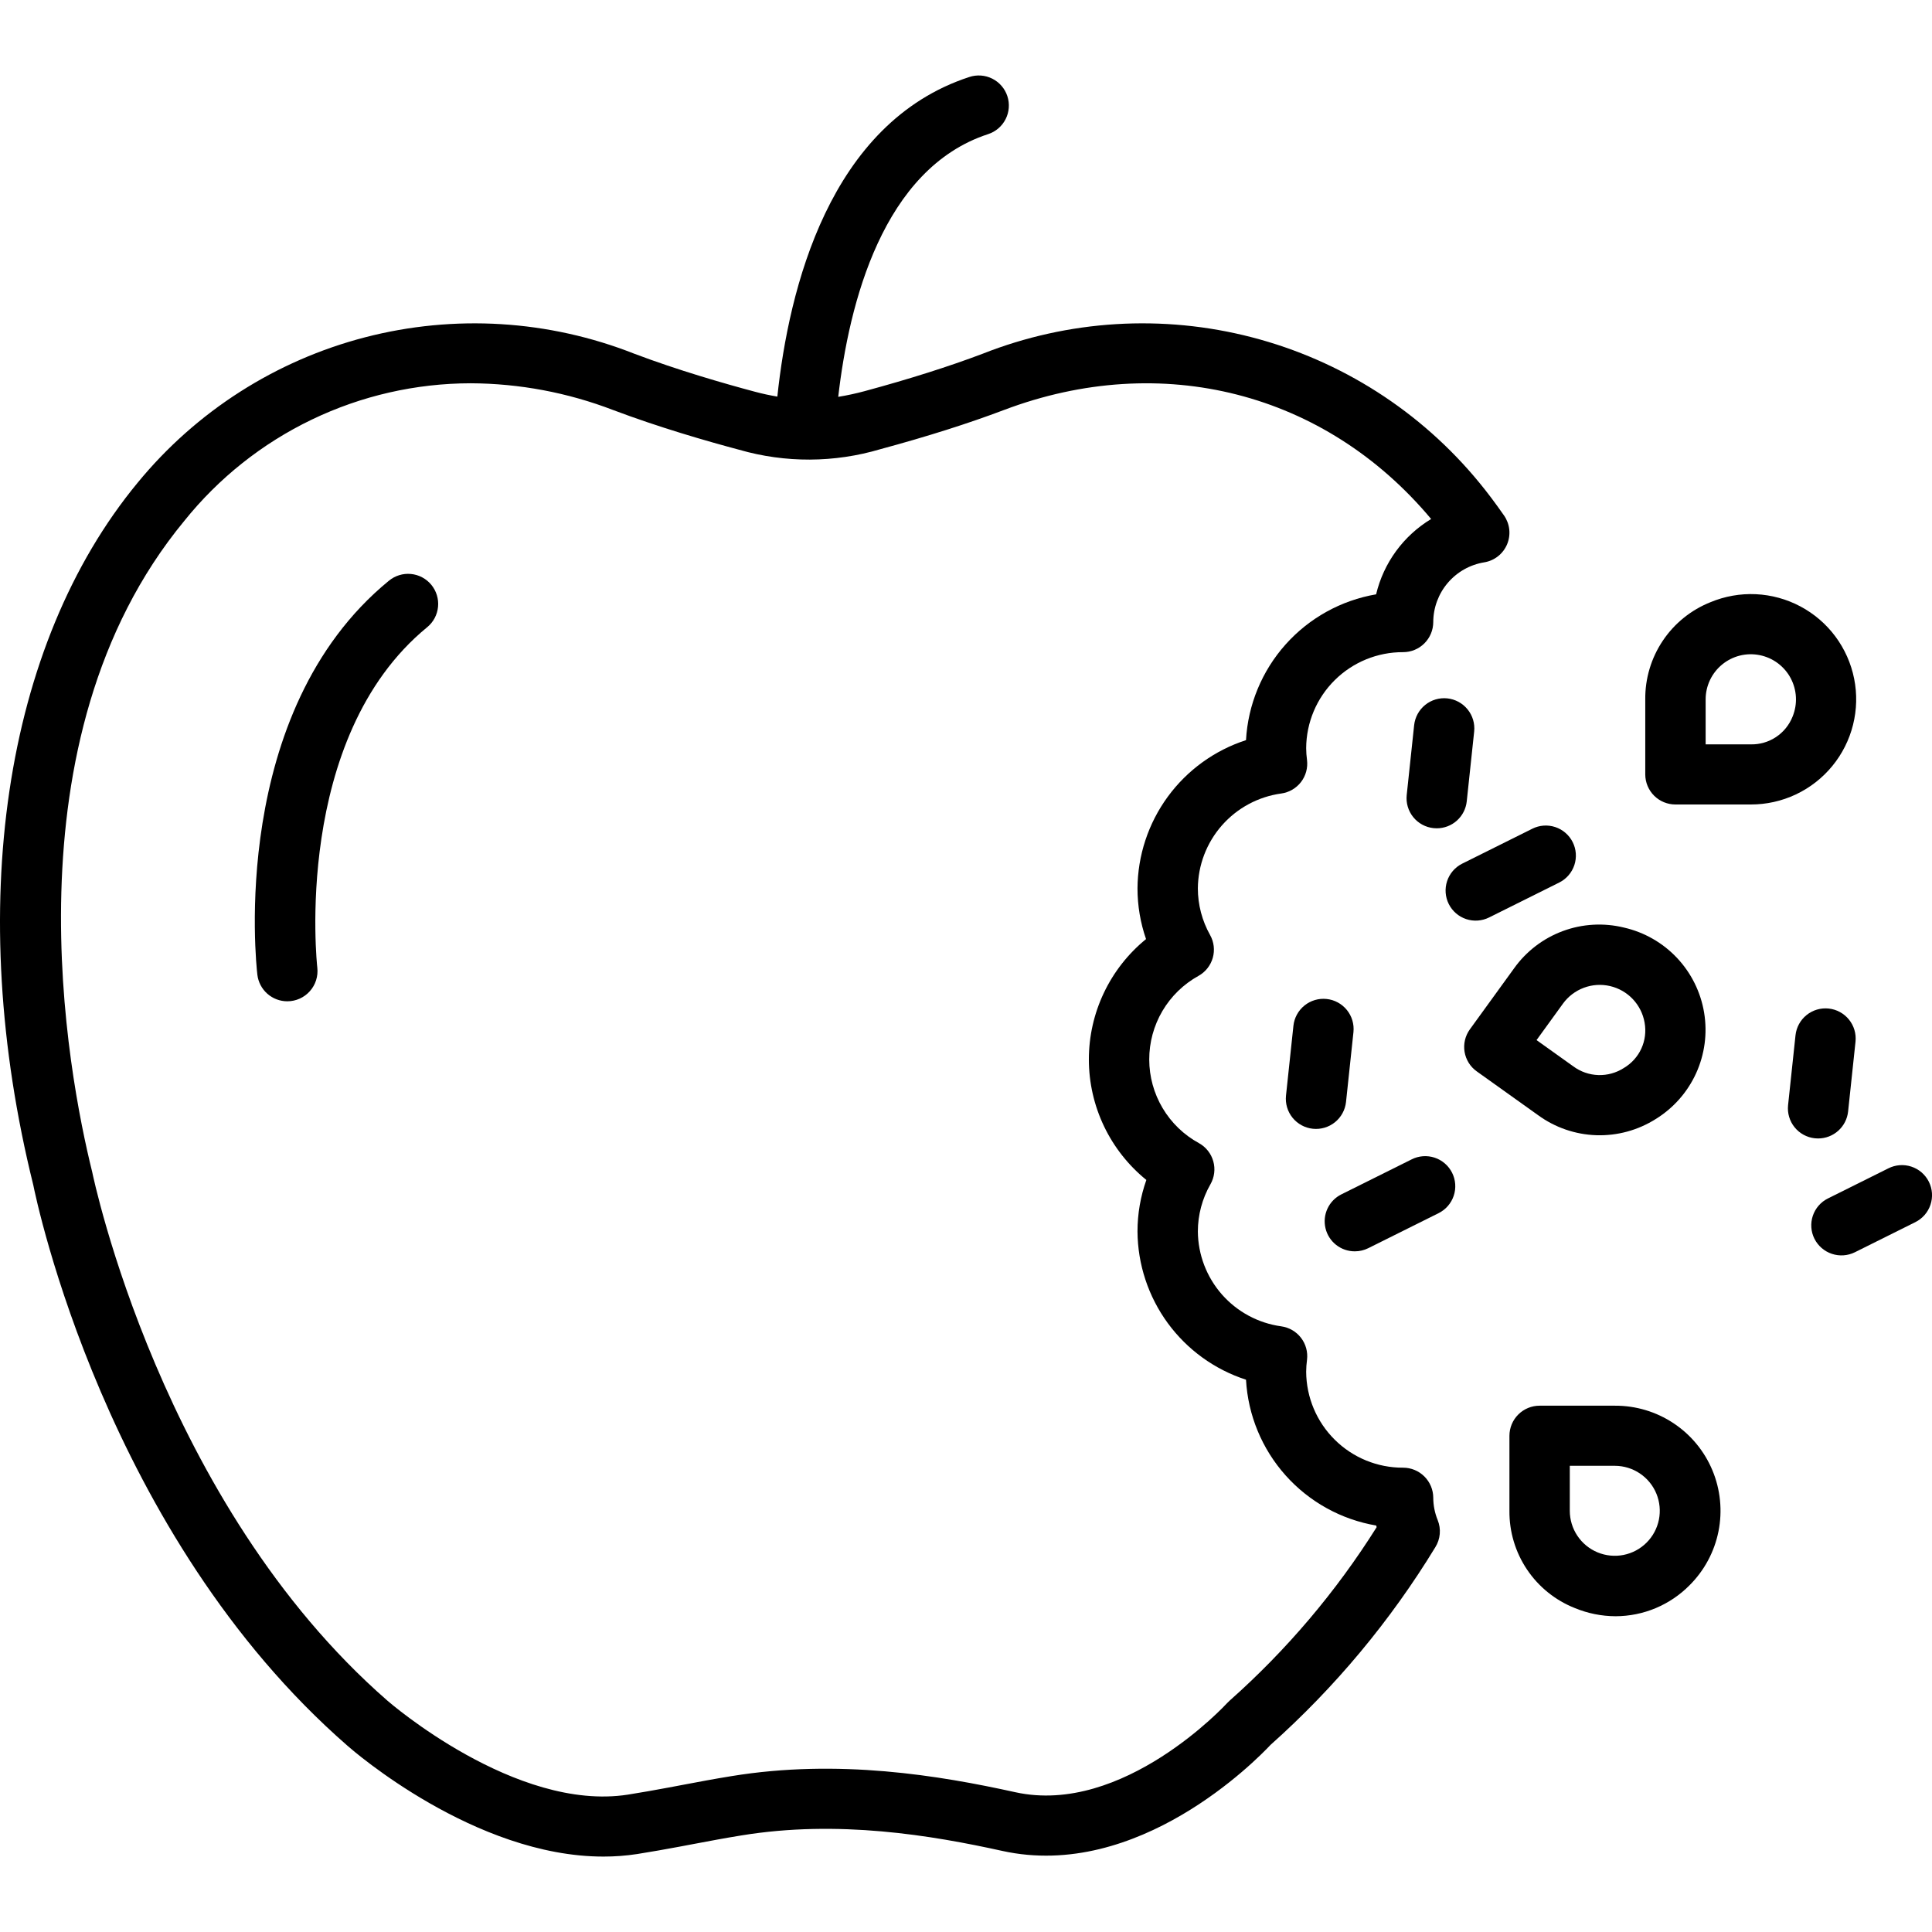
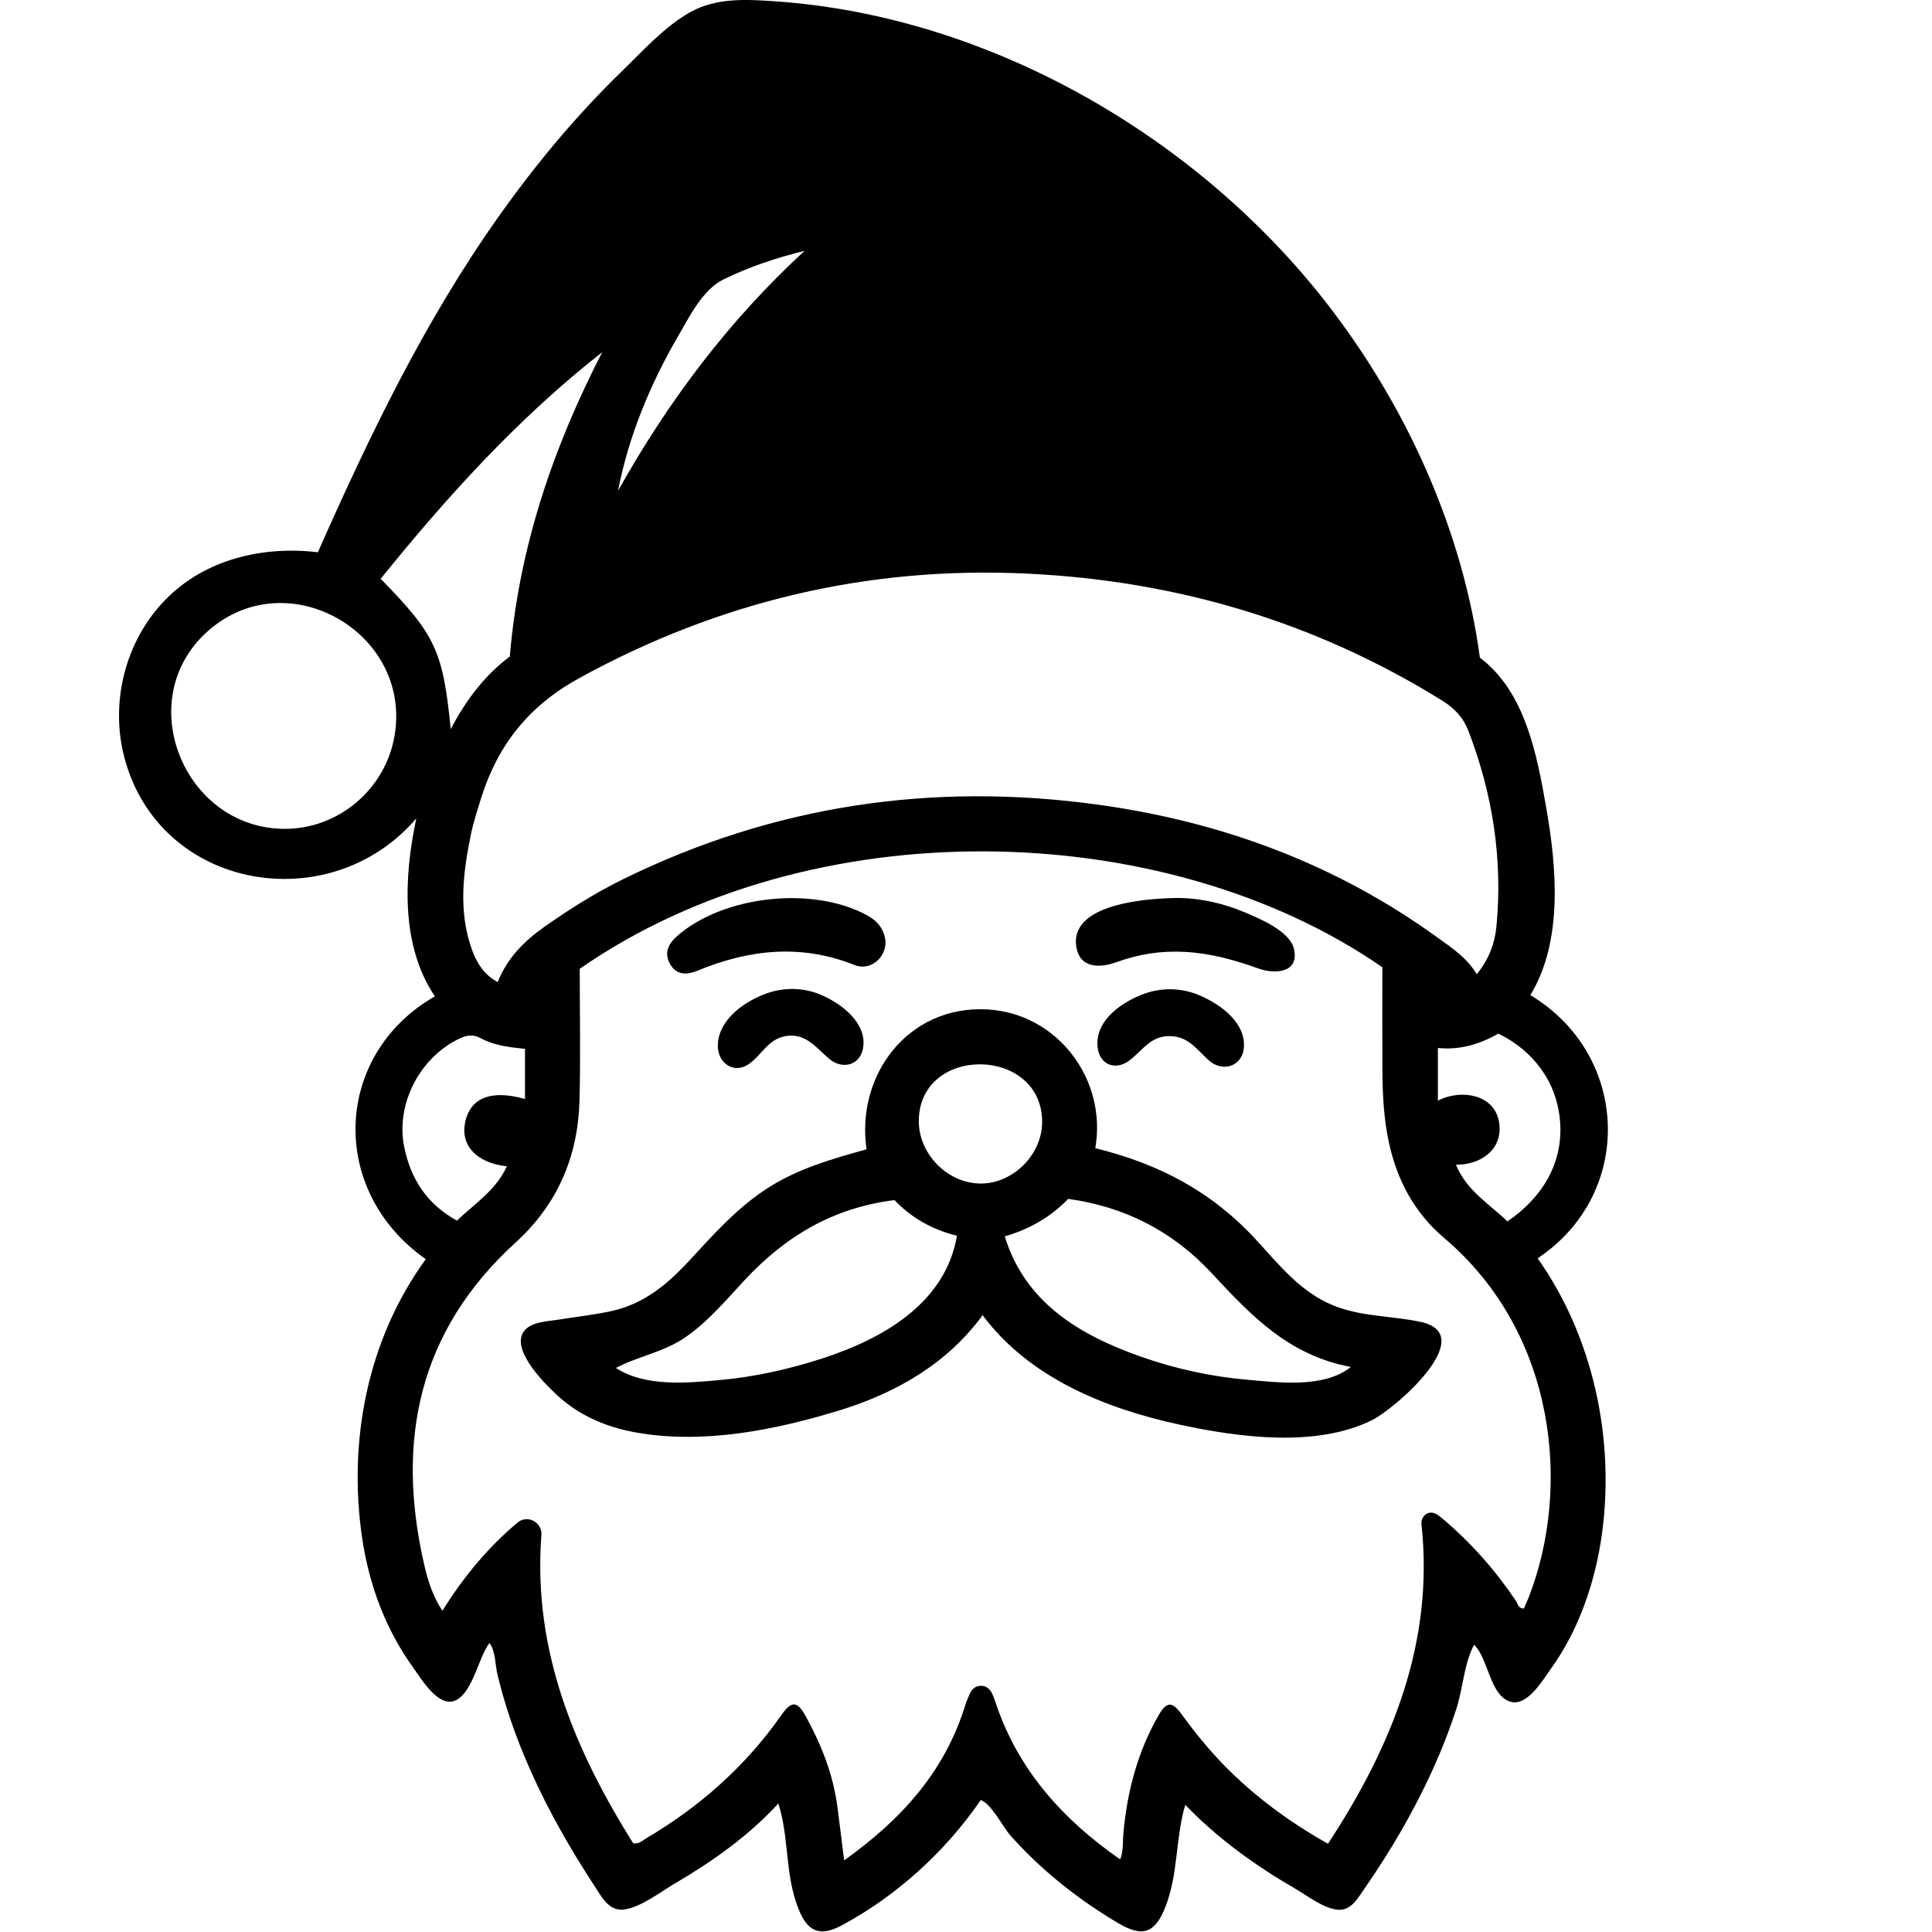
- <svg xmlns="http://www.w3.org/2000/svg" width="128" height="128" viewBox="0 0 128 128" fill="none">
-   <path d="M23.029 115.667C23.397 115.991 31.453 123.003 39.98 123.003C40.727 123.004 41.474 122.948 42.213 122.835C43.151 122.687 44.083 122.52 45.02 122.346L45.916 122.177C46.973 121.977 48.03 121.778 49.1 121.605C55.532 120.549 61.726 121.597 66.404 122.628C75.387 124.608 83.227 116.616 84.175 115.604C88.443 111.799 92.123 107.384 95.097 102.501C95.261 102.236 95.361 101.937 95.388 101.626C95.415 101.316 95.369 101.003 95.252 100.714C95.06 100.243 94.959 99.739 94.957 99.23C94.956 98.701 94.744 98.193 94.369 97.82C93.994 97.446 93.486 97.237 92.957 97.238C91.263 97.245 89.636 96.579 88.432 95.386C87.228 94.195 86.547 92.574 86.537 90.88C86.539 90.616 86.558 90.353 86.593 90.092C86.657 89.572 86.514 89.047 86.194 88.632C85.874 88.216 85.403 87.944 84.884 87.873C83.362 87.663 81.966 86.912 80.952 85.758C79.938 84.603 79.373 83.123 79.361 81.586C79.363 80.489 79.65 79.412 80.195 78.461C80.326 78.232 80.41 77.98 80.442 77.718C80.475 77.457 80.455 77.191 80.383 76.938C80.312 76.684 80.192 76.447 80.028 76.241C79.865 76.034 79.662 75.862 79.431 75.735C78.437 75.192 77.607 74.392 77.028 73.418C76.449 72.445 76.142 71.334 76.14 70.201C76.137 69.068 76.439 67.956 77.013 66.98C77.588 66.004 78.415 65.2 79.406 64.652C79.634 64.525 79.835 64.354 79.997 64.148C80.159 63.943 80.279 63.708 80.35 63.457C80.421 63.205 80.442 62.942 80.411 62.682C80.38 62.423 80.298 62.172 80.17 61.944C79.641 61.002 79.362 59.94 79.361 58.859C79.373 57.322 79.938 55.842 80.952 54.687C81.966 53.533 83.362 52.782 84.884 52.572C85.403 52.501 85.874 52.228 86.194 51.813C86.514 51.398 86.657 50.873 86.593 50.353C86.558 50.092 86.539 49.829 86.537 49.565C86.547 47.871 87.228 46.251 88.432 45.059C89.636 43.867 91.263 43.201 92.957 43.207C93.486 43.208 93.994 42.999 94.369 42.625C94.744 42.252 94.955 41.745 94.957 41.215C94.96 40.261 95.302 39.339 95.922 38.614C96.542 37.889 97.399 37.407 98.341 37.255C98.672 37.2 98.984 37.062 99.248 36.853C99.511 36.645 99.718 36.373 99.848 36.064C99.978 35.754 100.028 35.416 99.993 35.082C99.957 34.748 99.838 34.429 99.646 34.153C99.044 33.292 98.523 32.601 98.009 31.978C94.133 27.254 88.857 23.881 82.942 22.347C77.027 20.812 70.777 21.195 65.093 23.44C62.871 24.281 60.243 25.114 57.285 25.914C56.708 26.07 56.124 26.196 55.535 26.292C56.245 20.114 58.484 11.168 65.464 8.887C65.714 8.806 65.945 8.676 66.144 8.506C66.343 8.335 66.506 8.127 66.625 7.893C66.743 7.659 66.815 7.404 66.834 7.142C66.854 6.881 66.822 6.618 66.74 6.369C66.658 6.12 66.528 5.889 66.356 5.691C66.185 5.492 65.976 5.33 65.742 5.212C65.507 5.094 65.252 5.024 64.99 5.005C64.729 4.986 64.466 5.019 64.217 5.102C54.941 8.134 52.258 19.144 51.501 26.276C51.02 26.194 50.532 26.092 50.019 25.954C47.966 25.407 44.916 24.527 42.037 23.44C36.353 21.195 30.103 20.813 24.188 22.347C18.273 23.881 12.998 27.254 9.122 31.978C0.234 42.736 -2.344 60.164 2.205 78.51C2.393 79.45 6.99 101.689 23.029 115.667ZM12.21 34.51C14.49 31.668 17.378 29.374 20.662 27.797C23.946 26.219 27.541 25.398 31.185 25.393C34.41 25.407 37.607 26.008 40.618 27.164C43.654 28.311 46.844 29.231 48.98 29.8C52.036 30.68 55.28 30.665 58.329 29.759C61.417 28.924 64.171 28.051 66.513 27.164C76.96 23.215 87.79 25.983 94.817 34.385C93.909 34.933 93.118 35.657 92.492 36.513C91.866 37.37 91.417 38.343 91.171 39.376C88.853 39.773 86.738 40.944 85.172 42.699C83.606 44.454 82.682 46.688 82.551 49.036C80.472 49.71 78.659 51.022 77.368 52.785C76.078 54.549 75.376 56.674 75.362 58.859C75.362 60.002 75.554 61.137 75.928 62.217C74.743 63.182 73.788 64.4 73.133 65.781C72.477 67.162 72.138 68.672 72.14 70.201C72.142 71.729 72.485 73.238 73.144 74.618C73.803 75.997 74.761 77.212 75.949 78.175C75.561 79.27 75.362 80.424 75.362 81.586C75.376 83.771 76.078 85.896 77.368 87.66C78.659 89.423 80.472 90.735 82.551 91.409C82.682 93.758 83.607 95.994 85.175 97.749C86.742 99.504 88.859 100.676 91.179 101.071C91.188 101.108 91.197 101.145 91.206 101.181C88.519 105.455 85.237 109.326 81.461 112.677C81.403 112.728 81.347 112.782 81.295 112.84C81.227 112.915 74.412 120.311 67.268 118.739C62.24 117.631 55.555 116.511 48.456 117.674C47.356 117.851 46.263 118.057 45.17 118.264L44.284 118.431C43.386 118.598 42.49 118.758 41.593 118.9C34.162 120.05 25.764 112.758 25.672 112.677C10.667 99.601 6.171 77.949 6.108 77.644C4.509 71.193 0.224 49.018 12.21 34.51Z" fill="black" />
-   <path d="M19.035 66.338C19.316 66.338 19.595 66.279 19.852 66.164C20.109 66.049 20.338 65.881 20.526 65.671C20.714 65.462 20.855 65.215 20.941 64.946C21.026 64.678 21.054 64.395 21.023 64.115C21.005 63.964 19.349 48.889 28.303 41.553C28.506 41.386 28.674 41.182 28.797 40.95C28.92 40.718 28.996 40.465 29.021 40.204C29.047 39.943 29.02 39.679 28.943 39.429C28.866 39.178 28.741 38.945 28.574 38.742C28.407 38.54 28.202 38.373 27.97 38.25C27.738 38.127 27.485 38.051 27.223 38.027C26.962 38.002 26.699 38.029 26.448 38.107C26.198 38.184 25.965 38.31 25.763 38.477C15.142 47.178 16.968 63.871 17.051 64.578C17.109 65.063 17.343 65.51 17.708 65.835C18.074 66.159 18.546 66.338 19.035 66.338Z" fill="black" />
-   <path d="M104.322 106.532C105.184 106.891 106.108 107.077 107.042 107.08C107.955 107.077 108.857 106.894 109.698 106.541C110.54 106.188 111.302 105.671 111.943 105.022C112.92 104.047 113.585 102.804 113.855 101.451C114.124 100.097 113.985 98.694 113.455 97.42C112.925 96.145 112.028 95.057 110.878 94.294C109.729 93.53 108.378 93.125 106.998 93.131H102.004C101.475 93.13 100.967 93.339 100.592 93.713C100.217 94.086 100.005 94.593 100.004 95.123V100.097C99.991 101.479 100.396 102.834 101.167 103.983C101.937 105.131 103.037 106.02 104.322 106.532ZM104.003 97.114H106.998C107.587 97.117 108.162 97.294 108.65 97.623C109.138 97.952 109.518 98.418 109.742 98.963C109.965 99.508 110.022 100.107 109.906 100.684C109.789 101.261 109.505 101.791 109.087 102.206C108.67 102.622 108.139 102.905 107.562 103.019C106.984 103.133 106.385 103.073 105.842 102.848C105.298 102.622 104.833 102.24 104.506 101.75C104.179 101.261 104.004 100.685 104.003 100.097V97.114Z" fill="black" />
-   <path d="M120.212 82.072C120.45 82.545 120.866 82.904 121.369 83.071C121.872 83.238 122.421 83.199 122.895 82.963L126.894 80.971C127.129 80.854 127.339 80.692 127.512 80.494C127.684 80.296 127.816 80.066 127.899 79.817C127.983 79.568 128.016 79.305 127.997 79.043C127.979 78.781 127.908 78.525 127.79 78.29C127.673 78.056 127.509 77.847 127.311 77.675C127.112 77.504 126.881 77.373 126.631 77.291C126.382 77.209 126.118 77.177 125.857 77.197C125.595 77.217 125.339 77.289 125.105 77.408L121.106 79.4C120.871 79.516 120.662 79.677 120.49 79.875C120.318 80.072 120.187 80.302 120.104 80.55C120.021 80.798 119.987 81.06 120.006 81.322C120.024 81.583 120.094 81.838 120.212 82.072Z" fill="black" />
-   <path d="M122.441 73.644L122.933 69.009C122.987 68.483 122.83 67.957 122.496 67.546C122.163 67.135 121.68 66.874 121.154 66.818C120.628 66.763 120.101 66.918 119.689 67.25C119.277 67.582 119.014 68.064 118.957 68.59L118.464 73.225C118.437 73.485 118.461 73.749 118.536 74C118.61 74.251 118.734 74.485 118.899 74.688C119.064 74.892 119.268 75.061 119.498 75.185C119.729 75.31 119.981 75.388 120.242 75.415C120.313 75.422 120.384 75.426 120.455 75.426C120.947 75.426 121.423 75.244 121.789 74.915C122.156 74.586 122.388 74.134 122.441 73.644Z" fill="black" />
-   <path d="M89.763 82.904C90.073 82.904 90.378 82.832 90.656 82.693L95.308 80.376C95.544 80.259 95.754 80.097 95.926 79.899C96.099 79.701 96.23 79.471 96.313 79.222C96.397 78.973 96.43 78.71 96.411 78.448C96.392 78.186 96.322 77.93 96.204 77.696C96.086 77.461 95.923 77.252 95.724 77.081C95.526 76.909 95.295 76.779 95.045 76.697C94.796 76.615 94.533 76.583 94.271 76.603C94.009 76.623 93.754 76.695 93.52 76.814L88.867 79.131C88.464 79.331 88.141 79.662 87.951 80.069C87.76 80.476 87.713 80.936 87.817 81.373C87.92 81.811 88.169 82.2 88.523 82.478C88.876 82.756 89.313 82.906 89.763 82.904Z" fill="black" />
-   <path d="M89.177 73.011L89.67 68.377C89.724 67.85 89.567 67.324 89.233 66.913C88.9 66.502 88.417 66.24 87.891 66.185C87.364 66.129 86.838 66.285 86.426 66.617C86.014 66.949 85.75 67.431 85.693 67.957L85.2 72.591C85.146 73.118 85.303 73.644 85.636 74.055C85.97 74.466 86.453 74.728 86.979 74.783C87.505 74.839 88.032 74.683 88.444 74.351C88.856 74.019 89.119 73.537 89.177 73.011Z" fill="black" />
-   <path d="M98.655 60.785L103.308 58.468C103.542 58.35 103.75 58.188 103.921 57.99C104.092 57.792 104.223 57.562 104.305 57.314C104.387 57.065 104.42 56.803 104.401 56.542C104.382 56.281 104.312 56.026 104.194 55.792C104.077 55.559 103.915 55.35 103.716 55.179C103.518 55.008 103.289 54.877 103.04 54.795C102.792 54.713 102.53 54.68 102.269 54.699C102.008 54.718 101.753 54.788 101.519 54.906L96.866 57.223C96.395 57.462 96.039 57.877 95.874 58.377C95.709 58.878 95.749 59.424 95.985 59.895C96.222 60.367 96.636 60.725 97.136 60.892C97.636 61.059 98.183 61.02 98.655 60.785Z" fill="black" />
-   <path d="M94.976 54.866C95.047 54.874 95.118 54.877 95.189 54.877C95.682 54.877 96.157 54.696 96.523 54.367C96.89 54.038 97.122 53.585 97.175 53.096L97.668 48.461C97.722 47.935 97.565 47.408 97.231 46.998C96.898 46.587 96.415 46.325 95.889 46.269C95.363 46.214 94.836 46.369 94.424 46.701C94.012 47.033 93.749 47.515 93.691 48.041L93.198 52.676C93.171 52.936 93.195 53.2 93.27 53.451C93.344 53.702 93.468 53.936 93.633 54.139C93.798 54.343 94.002 54.512 94.232 54.636C94.462 54.761 94.715 54.839 94.976 54.866Z" fill="black" />
-   <path d="M113.321 39.898C112.036 40.41 110.936 41.299 110.166 42.447C109.395 43.596 108.99 44.951 109.003 46.334V51.308C109.004 51.837 109.216 52.344 109.591 52.718C109.966 53.091 110.474 53.3 111.003 53.299H115.997C117.029 53.301 118.048 53.073 118.981 52.633C119.915 52.192 120.738 51.55 121.393 50.753C122.048 49.955 122.518 49.023 122.768 48.022C123.019 47.021 123.044 45.976 122.842 44.965C122.64 43.953 122.215 42.998 121.6 42.17C120.984 41.342 120.192 40.661 119.281 40.177C118.37 39.692 117.363 39.416 116.332 39.367C115.301 39.319 114.273 39.501 113.321 39.898ZM118.764 47.475C118.545 48.027 118.163 48.5 117.669 48.829C117.174 49.158 116.591 49.328 115.997 49.316H113.003V46.334C113.003 45.892 113.102 45.455 113.291 45.056C113.48 44.657 113.756 44.304 114.098 44.024C114.439 43.744 114.839 43.543 115.267 43.435C115.696 43.328 116.143 43.317 116.577 43.403C117.01 43.489 117.419 43.669 117.775 43.932C118.13 44.195 118.423 44.533 118.632 44.922C118.841 45.312 118.961 45.742 118.984 46.184C119.007 46.625 118.931 47.066 118.764 47.475Z" fill="black" />
-   <path d="M97.84 70.982L101.904 73.884C103.027 74.703 104.37 75.165 105.759 75.211C107.148 75.256 108.519 74.883 109.694 74.14C110.867 73.417 111.799 72.361 112.371 71.107C112.942 69.852 113.128 68.456 112.903 67.096C112.679 65.736 112.055 64.474 111.111 63.469C110.167 62.465 108.945 61.764 107.601 61.456C106.254 61.124 104.838 61.204 103.537 61.687C102.236 62.17 101.11 63.033 100.305 64.164L97.382 68.198C97.229 68.411 97.118 68.651 97.058 68.907C96.998 69.162 96.989 69.427 97.031 69.685C97.074 69.944 97.167 70.192 97.306 70.415C97.444 70.637 97.626 70.83 97.84 70.982ZM103.549 66.495C103.897 66.015 104.379 65.649 104.934 65.442C105.489 65.234 106.093 65.195 106.671 65.33C107.248 65.464 107.773 65.765 108.18 66.196C108.587 66.627 108.858 67.168 108.959 67.752C109.064 68.334 108.99 68.933 108.744 69.471C108.498 70.008 108.093 70.457 107.584 70.757C107.081 71.081 106.49 71.245 105.892 71.225C105.293 71.206 104.714 71.004 104.233 70.647L101.8 68.909L103.549 66.495Z" fill="black" />
+ <svg xmlns="http://www.w3.org/2000/svg" width="974" height="974" fill="none">
+   <path fill="#000" d="M771.513 501.688c49.965 29.885 52.929 99.844 3.667 132.694 27.997 39.503 39.006 91.07 32.433 138.868-3.313 24.086-11.553 48.456-25.895 68.261-4.079 5.633-11.859 19.184-20.544 16.312-10.192-3.37-10.911-22.046-18.032-28.613-4.984 9.189-5.608 21.978-8.84 31.99-3.467 10.737-7.602 21.253-12.28 31.519-9.547 20.953-21.305 40.971-34.447 59.866-3.152 4.532-6.389 10.431-12.56 10.225-7.301-.243-16.358-7.386-22.401-10.876-20.07-11.592-38.963-25.318-55.076-42.048-4.986 16.838-3.468 34.537-9.896 51.149-5.243 13.55-11.462 15.856-23.889 8.519-13.394-7.909-26.118-17.118-37.709-27.493a204.543 204.543 0 0 1-16.481-16.507c-3.993-4.492-9.551-15.946-15.11-18.107-17.798 25.987-42.508 48.469-70.34 63.337-13.214 7.059-18.759.624-23.001-12.461-5.167-15.939-3.61-33.354-8.724-49.119-14.867 16.25-32.919 29.045-51.842 40.135-7.375 4.322-17.153 12.046-25.768 13.295-7.721 1.12-11.321-6.106-15.026-11.765-12.05-18.407-23.04-37.589-32.031-57.683-4.607-10.296-8.679-20.832-12.084-31.588a262.011 262.011 0 0 1-4.837-17.314c-1.167-4.814-.958-12.014-4.037-15.994-5.61 7.455-8.306 24.504-16.817 28.814-8.659 4.385-17.423-10.545-21.468-16.133-13.961-19.282-22.375-41.833-25.865-65.307-7.304-49.138 2.612-100.405 32.043-140.87-49.446-34.703-46.421-103.31 4.586-132.497-17.389-25.785-15.563-60.596-9.366-89.717-43.482 50.888-129.503 36.474-147.17-30.68-7.333-27.87.466-58.845 20.656-79.536 19.956-20.451 49.147-27.274 76.886-23.94 25.985-58.701 53.712-116.365 90.919-168.939 18.589-26.267 39.176-51.07 62.272-73.502 10.568-10.263 21.756-22.78 34.748-29.957 13.026-7.197 27.921-6.365 42.26-5.392 109.612 7.435 216.485 69.84 282.176 157.198 37.939 50.453 64.956 111.002 73.448 173.709 22.881 17.28 28.723 48.78 33.391 75.343 5.311 30.217 8.664 67.429-7.949 94.804Zm-479.246-13.27c0 22.168.47 44.288-.118 66.381-.75 28.181-11.031 52.322-32.201 71.592-49.039 44.639-60.511 100.102-46.024 162.701 1.785 7.716 4.188 15.516 9.107 22.985 10.757-17.314 23.164-32.126 37.881-44.472 5.137-4.31 12.794.014 12.016 6.674-.029.248-.053.494-.07.735-4.074 57.486 16.932 107.268 46.372 154.297 3.031.369 4.61-1.396 6.436-2.472 27.15-15.994 50.234-36.433 68.362-62.349 4.967-7.102 7.951-6.927 12.049.51 7.894 14.329 13.904 29.356 16.072 45.705 1.185 8.94 2.255 17.895 3.418 27.177 28.796-20.461 51.085-45.043 61.293-78.972.486-1.614 1.301-3.126 1.92-4.702 1.093-2.784 3.172-4.42 6.094-4.33 2.64.082 4.399 1.928 5.455 4.256.799 1.758 1.385 3.615 2.013 5.447 11.413 33.257 33.616 57.807 62.404 77.832 1.732-4.72 1.216-9.118 1.61-13.378 1.945-21.017 7.188-41.035 17.827-59.437 3.874-6.7 6.669-6.941 11.184-.783 6.614 9.023 13.588 17.74 21.394 25.766 15.462 15.898 33.107 28.872 52.734 39.936 32.515-49.575 53.539-101.82 47.126-161.026-.27-2.493 1.13-4.976 3.527-5.713 2.855-.877 5.131 1.188 7.414 3.115 14.203 11.989 26.342 25.809 36.713 41.219.953 1.416 1.108 3.852 3.972 3.795.752-1.723 1.574-3.453 2.275-5.231 21.707-55.081 14.333-133.494-42.488-181.579-14.914-12.62-23.782-29.148-27.873-48.307-2.555-11.965-3.167-24.058-3.238-36.206-.103-17.473-.026-34.947-.026-51.949-109.846-76.001-288.341-80.052-404.63.783Zm452.243 2.728c6.174-7.629 9.094-15.629 9.904-24.128 3.236-33.937-1.913-66.741-14.115-98.517-2.552-6.644-6.949-11.387-12.969-15.133-64.214-39.957-134.353-60.619-209.646-64.191-80.22-3.807-155.269 14.035-225.8 52.765-25.11 13.789-40.845 33.485-49.217 60.067-1.966 6.239-4.007 12.499-5.316 18.892-3.923 19.16-6.281 38.398.439 57.487 2.423 6.881 6.077 12.894 13.106 16.724 4.904-12.25 13.441-20.739 23.508-27.833 12.705-8.951 25.842-17.224 39.813-24.082 75.874-37.246 155.753-49.033 239.277-37.541 62.586 8.61 120.178 29.98 171.537 67.228 7.018 5.09 14.368 9.839 19.479 18.262Zm-601.212-73.289c27.199.177 50.823-19.835 55.548-46.539 9.243-52.237-53.949-88.631-93.987-53.21-38.74 34.273-12.364 99.419 38.439 99.749Zm83.936-50.263c8.018-15.346 17.557-27.433 29.78-36.615 4.591-54.896 21.802-105.293 46.576-153.436-42.395 33.267-78.124 72.71-111.677 114.261 27.596 28.172 31.411 36.229 35.321 75.79Zm497.66 187.273c11.686-6.028 29.83-3.383 31.06 12.655.998 13.005-10.453 19.792-21.949 19.662 5.414 13.153 16.727 19.679 25.955 28.577 17.262-11.748 28.285-29.185 26.522-50.549-1.637-19.839-13.385-35.426-31.06-44.117-9.541 5.364-19.365 8.373-30.528 7.233v26.539ZM264.67 528.774c-8.126-.849-15.644-1.699-22.342-5.386-3.85-2.119-7.094-1.52-10.845.273-19.85 9.488-32.041 32.941-27.731 54.448 3.246 16.197 11.488 28.958 26.601 37.255 9.243-8.763 19.787-15.461 25.162-27.376-14.975-1.629-23.214-10.278-21.127-21.618 2.361-12.826 13.046-17.254 30.282-12.307v-25.289Zm46.919-281.37c25.281-45.138 55.884-85.861 94.037-120.934-13.922 3.383-28.057 8.093-40.934 14.429-10.575 5.204-17.018 18.632-22.792 28.529-14.04 24.066-25.026 50.556-30.311 77.976Z" />
+   <path fill="#000" d="M495.381 663.024c-17.61 24.188-43.292 39.062-71.482 47.783-32.749 10.132-69.467 17.481-103.59 11.302-14.533-2.631-28.024-8.313-39.018-18.349-6.221-5.678-23.41-22.635-17.514-32.095 3.385-5.432 12.538-5.513 18.124-6.43 8.941-1.467 18.066-2.381 26.905-4.402 15.925-3.641 27.483-13.229 38.337-24.922 12.482-13.446 24.529-27.176 40.137-37.116 15.471-9.851 32.124-14.498 49.576-19.382-5.442-37.426 20.96-72.613 60.695-70.532 35.47 1.859 60.679 35.255 54.634 69.954 32.411 8.019 58.919 21.942 81.634 46.806 11.312 12.383 21.848 25.554 37.727 32.217 14.448 6.062 29.466 5.362 44.459 8.508 30.408 6.382-12.573 43.813-24.43 49.651-28.21 13.89-67.035 8.625-96.624 2.258-37.477-8.065-76.145-23.649-99.57-55.251Zm-44.428-58.002c-30.75 3.82-54.82 18.045-75.674 40.452-9.453 10.157-18.167 20.715-29.695 28.663-11.073 7.634-23.606 9.484-35.082 15.493 14.588 9.566 35.544 7.631 52.147 6.142 17.656-1.584 35.042-5.452 51.889-10.916 30.111-9.767 62.053-27.559 67.909-61.858-12.547-3.139-22.941-9.012-31.494-17.976Zm55.592 18.281c10.202 33.385 37.692 49.802 68.997 60.778 17.158 6.016 35.03 9.908 53.145 11.497 16.107 1.413 38.775 4.371 52.367-6.429-31.061-5.874-49.562-25.058-70.192-47.292-19.538-21.059-43.85-33.564-72.356-37.447-8.673 9.015-19.236 15.186-31.961 18.893Zm18.842-57.457c.251-38.373-61.7-39.38-62.188-.964-.207 16.312 13.77 31.048 30.031 31.758 16.77.731 32.048-14.049 32.157-30.794ZM446.428 474.633c.255 8.357-7.804 15.005-15.634 11.877-26.864-10.729-53.022-7.918-79.03 2.808-5.348 2.206-10.696 2.484-13.963-3.329-3.112-5.538-.923-10.175 3.586-14.111 23.298-20.337 67.843-25.292 95.304-10.68 5.555 2.955 9.099 7.065 9.737 13.435ZM595.058 452.706c11.125.287 22.195 2.892 32.425 7.221 7.466 3.16 22.822 9.443 24.859 18.496 2.795 12.426-10.069 12.648-17.841 9.867-12.15-4.347-23.841-7.628-36.803-8.377-12.187-.705-23.475 1.018-34.917 5.172-8.708 3.16-19.022 3.075-20.28-8.716-2.318-21.718 39.061-23.661 52.557-23.663Z" />
+   <path fill="#000" d="M385.654 501.113c9.354-3.562 19.789-3.388 28.92.712 10.987 4.934 21.618 14.143 20.722 25.092-.835 10.205-10.537 12.691-17.38 6.794-6.674-5.751-11.853-13.057-21.803-11.375-8.986 1.519-11.964 9.552-18.728 14.176-7.451 5.094-15.423-.58-15.496-9.084-.105-12.24 11.629-21.694 23.765-26.315ZM575.612 501.449a38.106 38.106 0 0 1 29.066.319c11.723 4.996 23.273 14.296 22.424 26.19-.71 9.945-10.978 12.73-17.729 6.582-6.216-5.66-10.347-12.109-19.694-12.193-9.708-.087-13.419 7.036-20.258 12.249-6.726 5.126-14.859 2.577-16.022-6.326-1.646-12.595 10.116-21.983 22.213-26.821Z" />
</svg>
